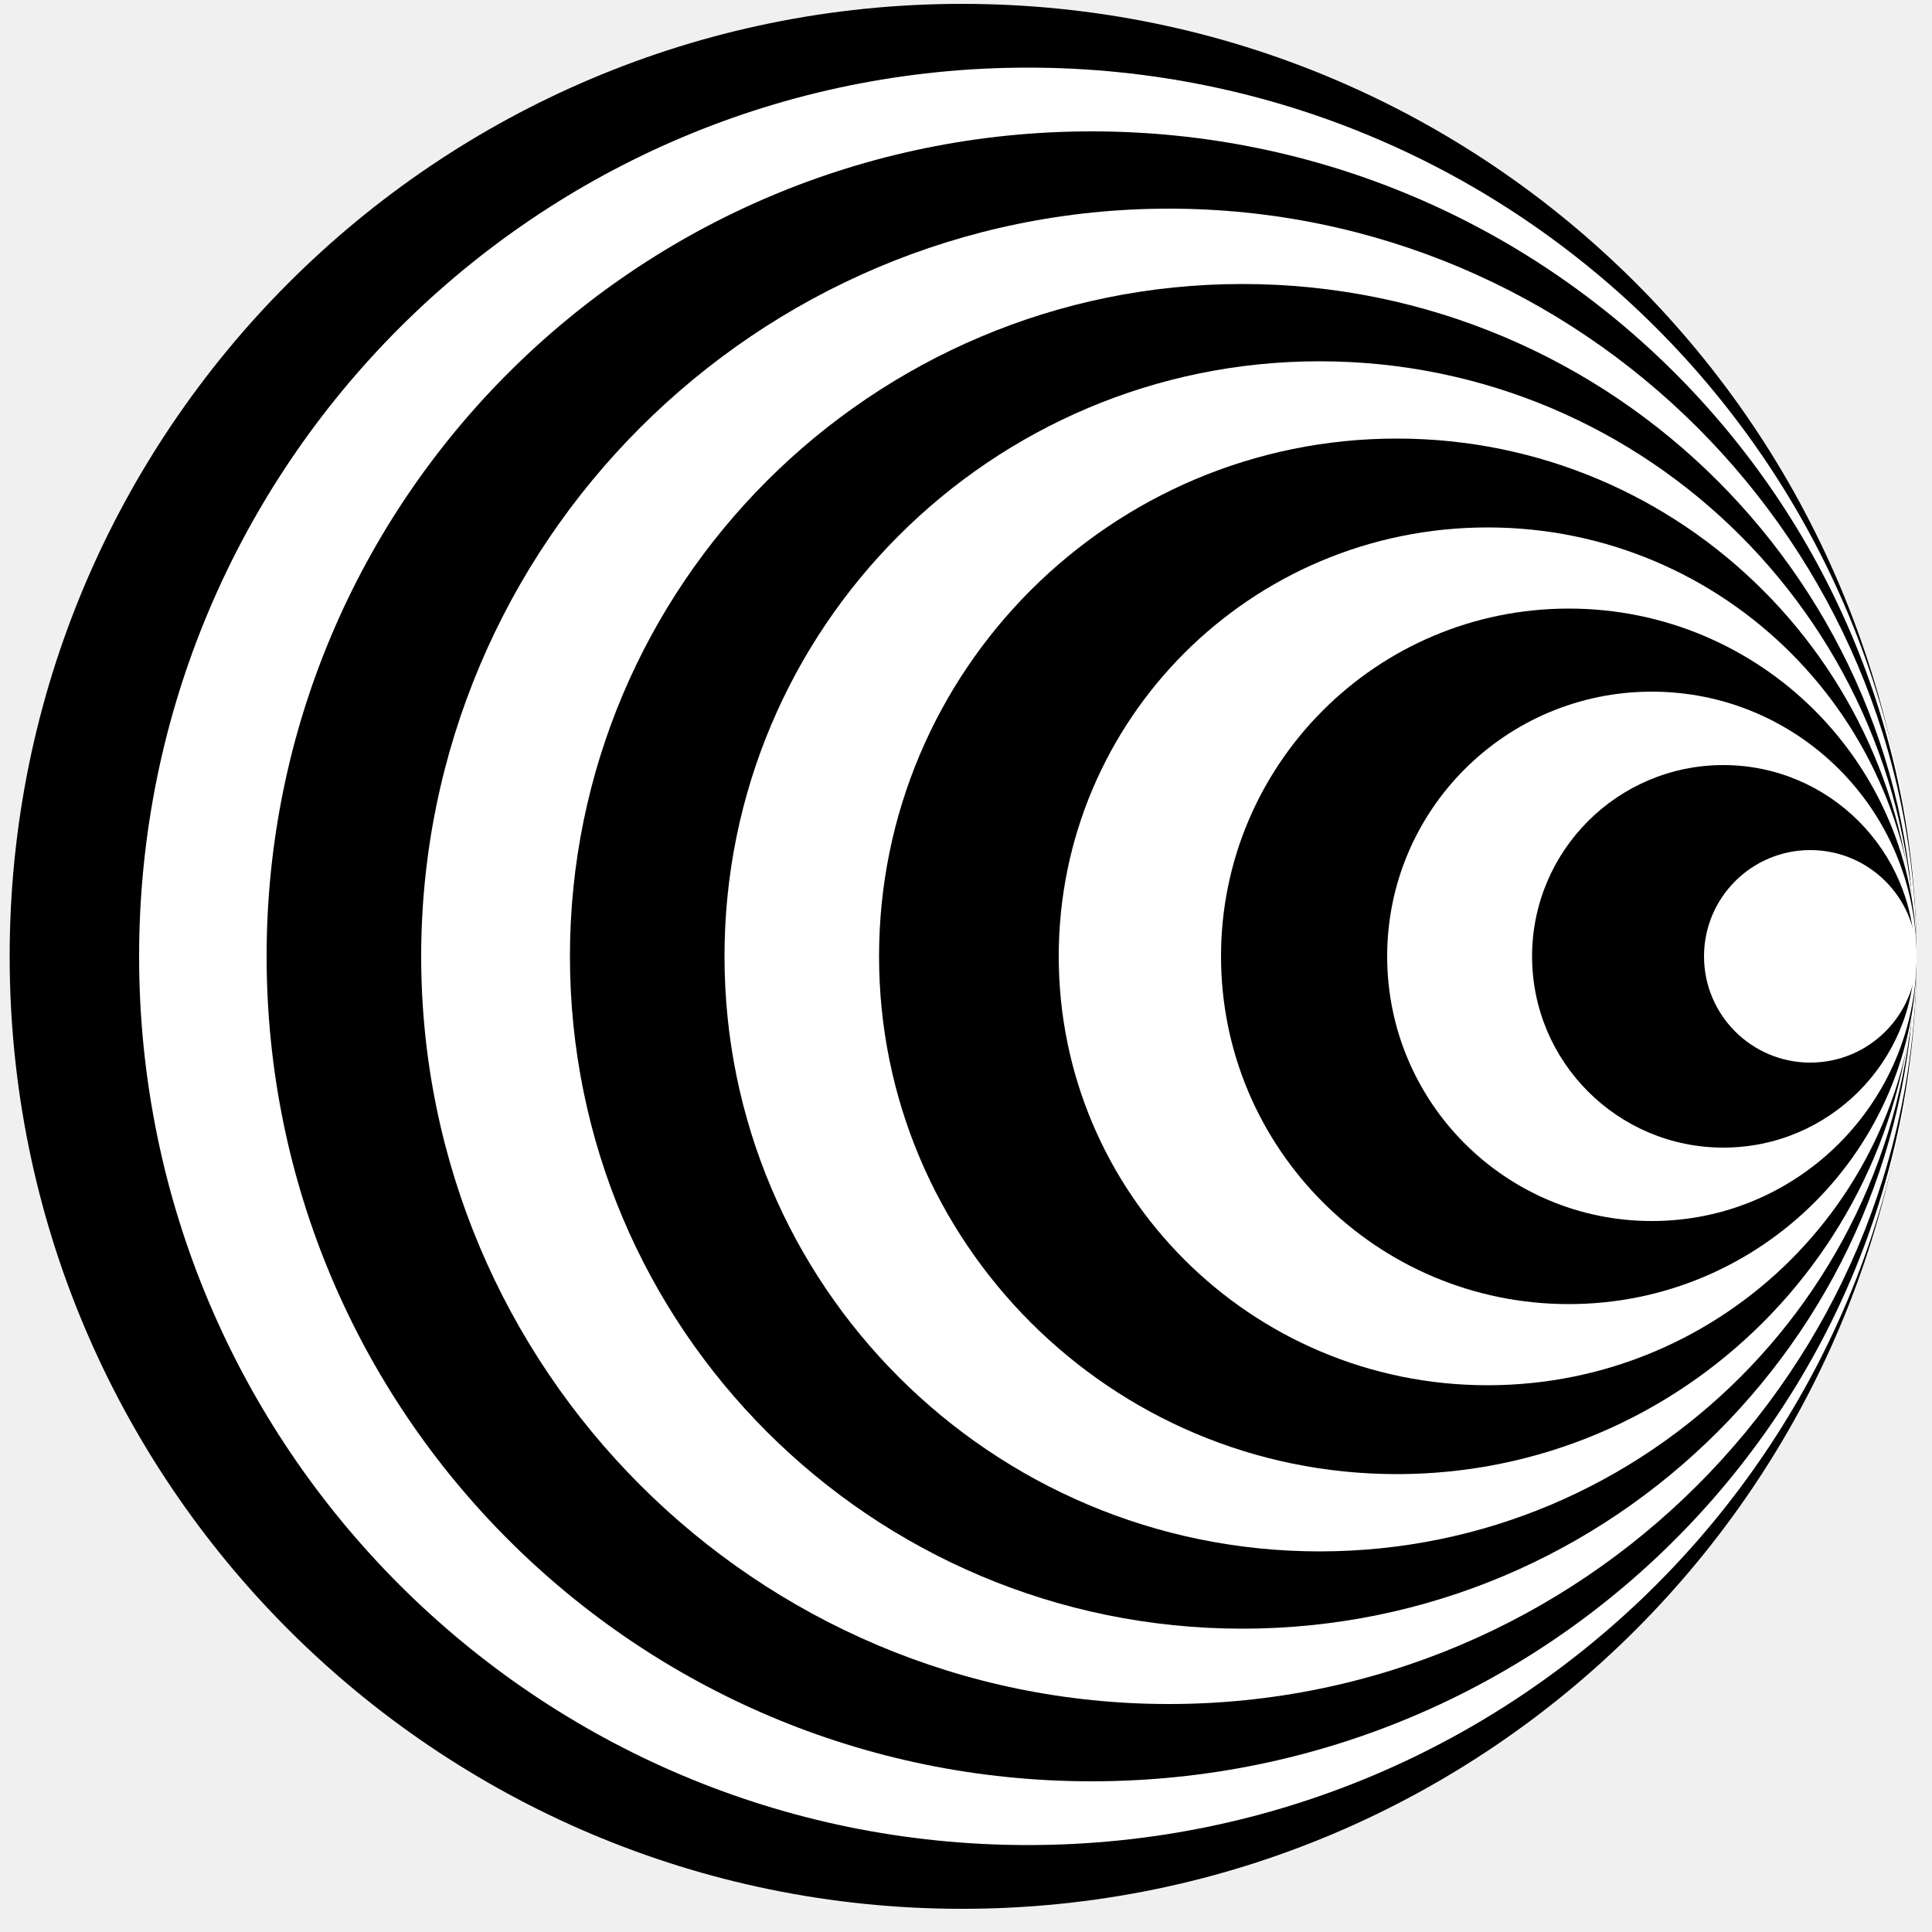
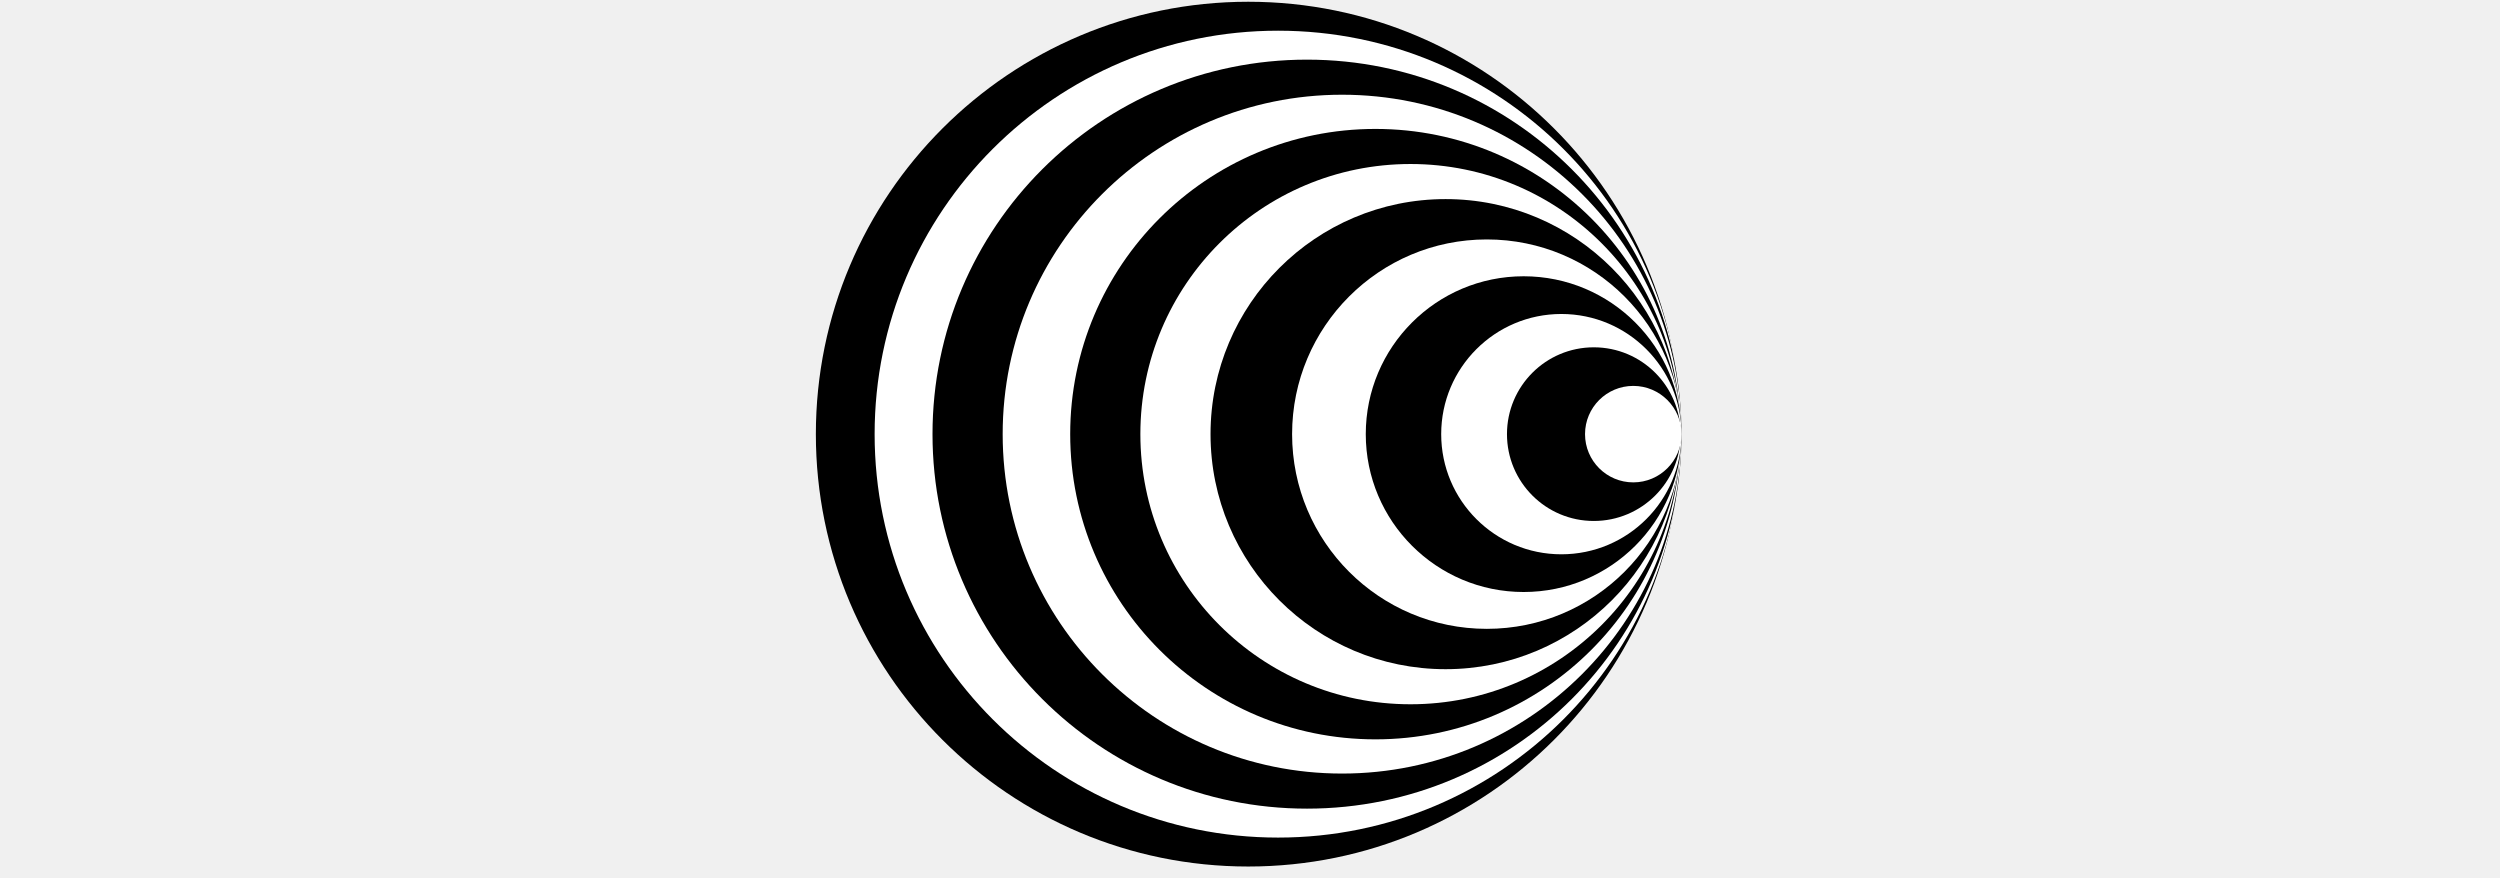
- <svg xmlns="http://www.w3.org/2000/svg" id="Ebene_1" viewBox="-205 207 100 100">
+ <svg xmlns="http://www.w3.org/2000/svg" width="305" height="107" id="Ebene_1" viewBox="-205 207 100 100">
  <style>.st0{fill:#fff}</style>
  <circle cx="-155.2" cy="256.5" r="49.3" />
  <circle class="st0" cx="-151.8" cy="256.5" r="46" />
  <circle cx="-148.5" cy="256.5" r="42.7" />
  <circle class="st0" cx="-144.5" cy="256.5" r="38.7" />
  <circle cx="-140.7" cy="256.5" r="34.8" />
  <circle class="st0" cx="-136.7" cy="256.5" r="30.8" />
  <circle cx="-132.7" cy="256.5" r="26.8" />
  <circle class="st0" cx="-128" cy="256.5" r="22.2" />
  <circle cx="-123.8" cy="256.5" r="18" />
  <circle class="st0" cx="-119.5" cy="256.5" r="13.7" />
  <circle cx="-115.8" cy="256.5" r="9.9" />
  <circle class="st0" cx="-111.3" cy="256.5" r="5.5" />
</svg>
